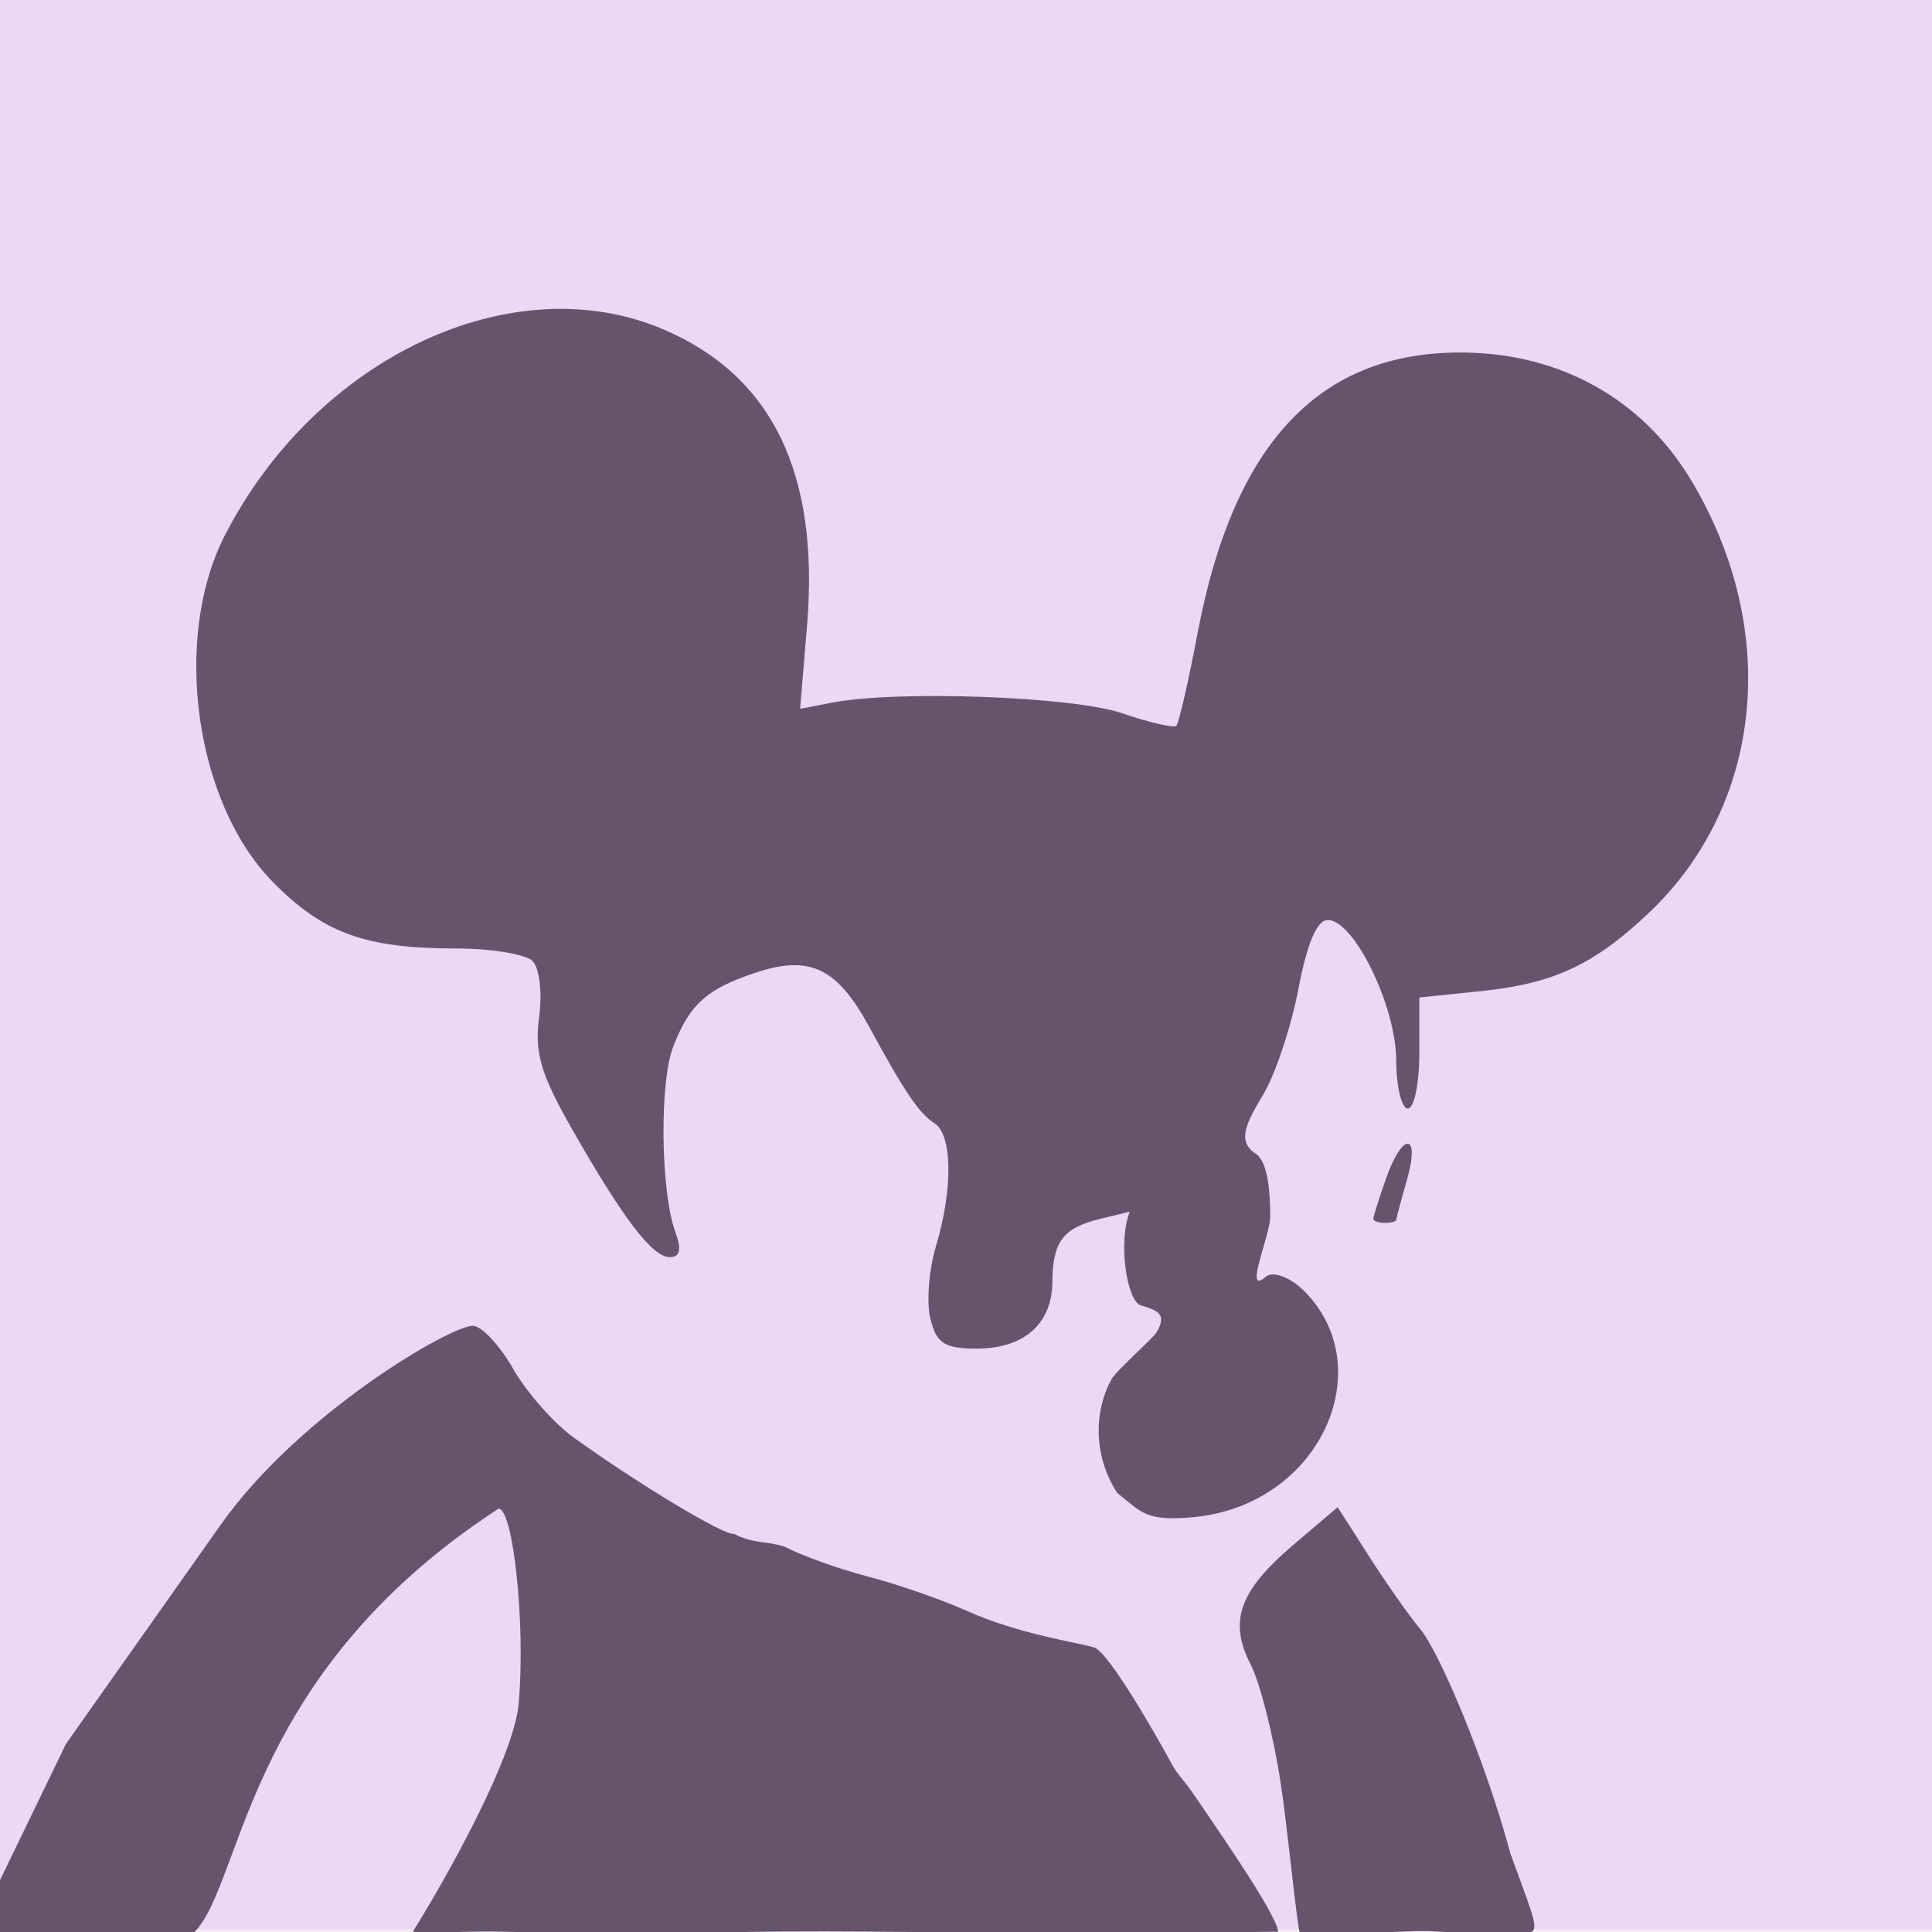
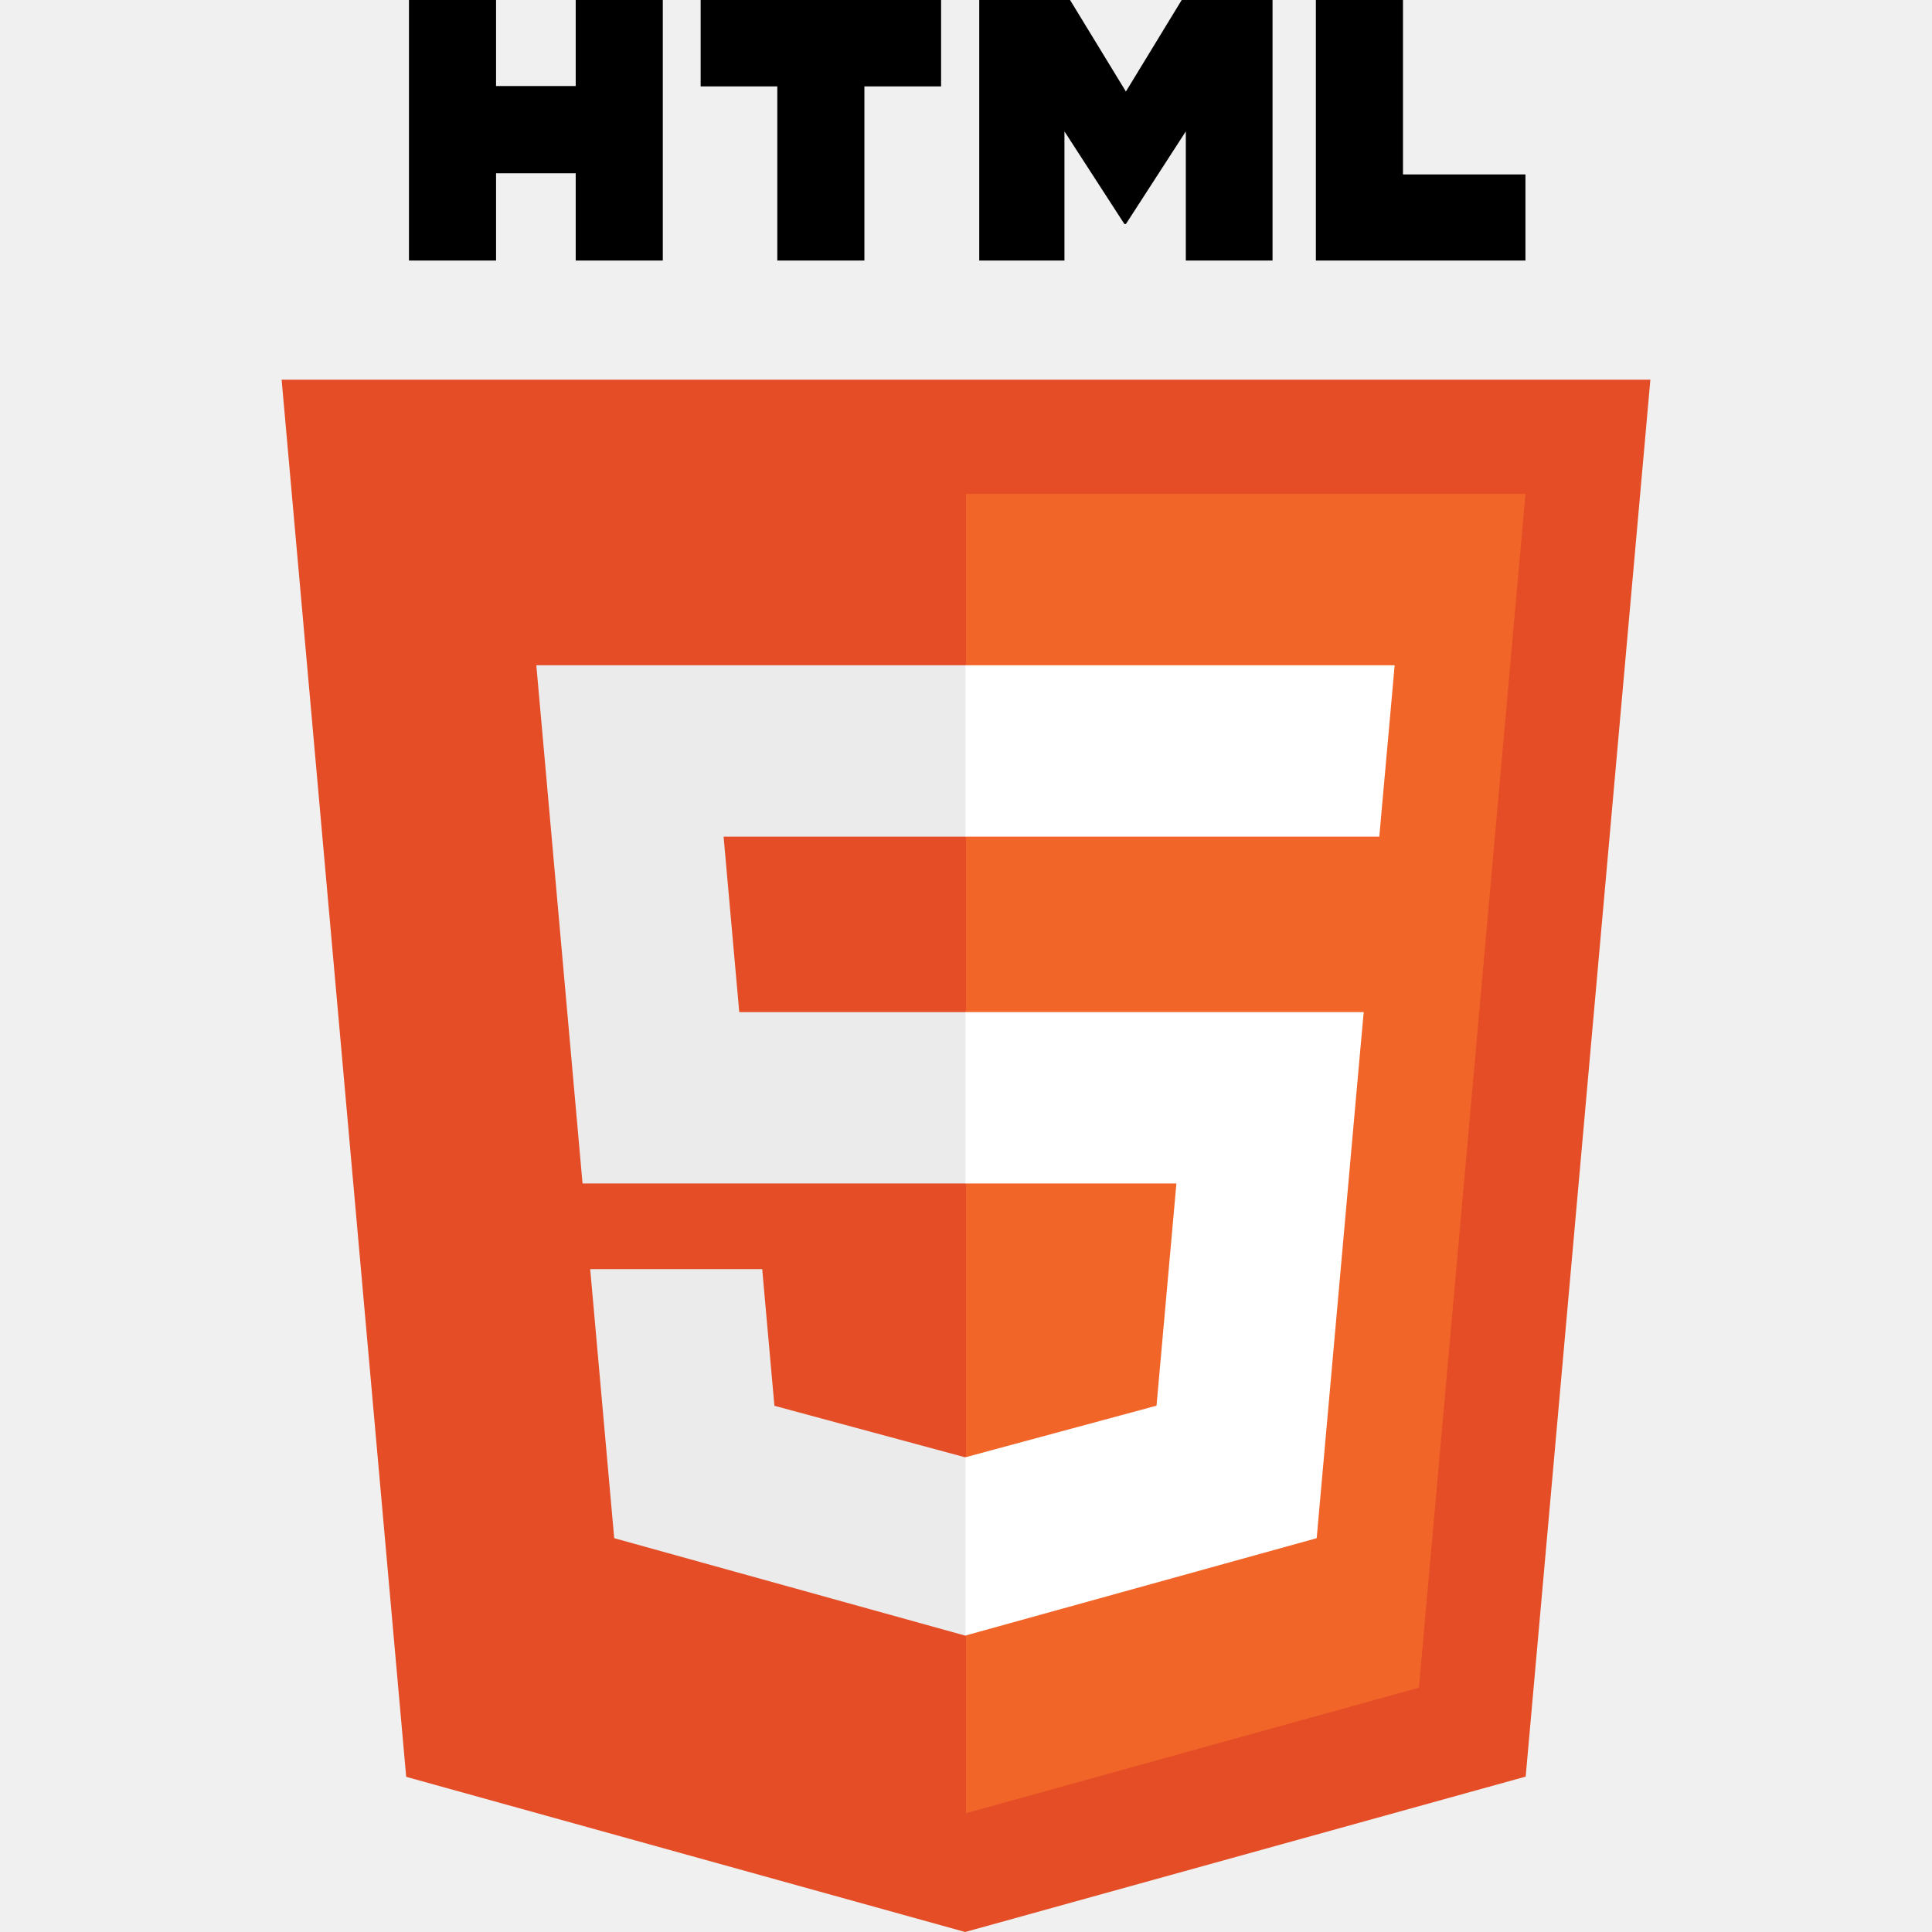
- <svg xmlns="http://www.w3.org/2000/svg" width="64px" height="64px" id="svg3959" version="1.1">
-   <defs id="defs3961">
-     <filter id="filter3061" color-interpolation-filters="sRGB">
-       <feGaussianBlur id="feGaussianBlur3063" result="result6" stdDeviation="1.5" />
-       <feComposite id="feComposite3065" in2="result6" operator="atop" in="SourceGraphic" result="result8" />
-       <feComposite id="feComposite3067" in2="SourceAlpha" in="result8" operator="atop" result="result9" />
-     </filter>
-   </defs>
-   <g id="layer1">
-     <rect style="fill:#eed7f4;fill-opacity:1;fill-rule:nonzero;stroke:none" id="rect3469" width="64.523" height="63.905" x="-0.177" y="0.007" />
-     <path id="path3957" style="fill:#67536c" d="m 13.677,63.986 c 0.979,-1.553 3.347,-5.721 3.506,-7.563 0.229,-2.65 -0.184,-6.447 -0.668,-6.447 C 7.756,55.68 8.085,62.832 6.251,64.172 l -3.367,0.047 -3.082,-0.058 0.041,-1.553 2.342,-4.839 5.121,-7.252 c 2.609,-3.695 7.616,-6.599 8.355,-6.599 0.289,0 0.89,0.639 1.334,1.42 0.444,0.781 1.353,1.811 2.019,2.29 2.158,1.55 5.003,3.26 5.296,3.182 0.665,0.338 1.028,0.224 1.668,0.421 0.598,0.308 1.856,0.758 2.797,1.001 0.94,0.243 2.394,0.747 3.23,1.121 1.763,0.789 3.629,1.04 4.238,1.221 0.494,0.147 2.169,3.107 2.568,3.855 0.183,0.343 0.465,0.608 0.731,1.009 0.426,0.643 2.734,3.907 2.801,4.551 -2.485,0.043 -4.873,0.024 -7.391,0.034 -4.021,0.015 -8.236,-0.116 -12.061,0.023 -2.16,0.079 -4.211,-0.018 -6.126,-0.054 -0.643,-0.012 -1.249,-0.002 -1.875,0.015 -0.399,0.011 -0.824,0.07 -1.211,-0.021 z m 29.384,0.058 c -0.112,-0.364 -0.399,-3.417 -0.637,-4.979 -0.238,-1.562 -0.685,-3.327 -0.992,-3.922 -0.74,-1.433 -0.383,-2.441 1.403,-3.96 l 1.476,-1.255 1.046,1.634 c 0.575,0.899 1.331,1.975 1.681,2.391 0.65,0.775 2.186,4.42 2.996,7.448 0.88,2.421 1.033,2.625 0.432,2.645 -0.514,0.017 -1.597,0.009 -3.063,-0.071 -0.476,-0.026 -1.813,0.057 -2.904,0.075 -0.635,0.01 -1.187,-0.105 -1.438,-0.005 z m -6.046,-14.581 c -0.746,-1.135 -0.825,-2.603 -0.201,-3.763 0.166,-0.309 1.376,-1.354 1.504,-1.574 0.326,-0.559 0.083,-0.713 -0.51,-0.878 -0.462,-0.091 -0.792,-2.064 -0.383,-3.11 l -1,0.244 c -1.211,0.295 -1.556,0.756 -1.564,2.088 -0.008,1.38 -0.941,2.204 -2.496,2.204 -1.077,0 -1.337,-0.165 -1.543,-0.981 -0.136,-0.54 -0.054,-1.624 0.183,-2.411 0.566,-1.883 0.546,-3.692 -0.045,-4.068 -0.513,-0.327 -0.989,-1.031 -2.182,-3.225 -1.045,-1.922 -1.954,-2.357 -3.716,-1.778 -1.653,0.544 -2.223,1.056 -2.769,2.485 -0.45,1.18 -0.407,4.776 0.073,6.096 0.219,0.602 0.167,0.852 -0.179,0.852 -0.579,0 -1.547,-1.272 -3.266,-4.291 -1.009,-1.773 -1.219,-2.494 -1.062,-3.657 0.109,-0.811 0.012,-1.63 -0.22,-1.862 -0.228,-0.228 -1.365,-0.414 -2.526,-0.414 -3.025,0 -4.427,-0.513 -6.102,-2.233 -2.562,-2.631 -3.304,-8.059 -1.564,-11.449 3.035,-5.916 9.549,-8.967 14.553,-6.817 3.589,1.542 5.152,4.78 4.734,9.808 l -0.229,2.752 1.041,-0.203 c 2.153,-0.42 8.005,-0.208 9.629,0.35 0.903,0.31 1.71,0.496 1.793,0.413 0.083,-0.083 0.401,-1.469 0.706,-3.079 1.198,-6.322 4.067,-9.341 8.824,-9.284 3.212,0.038 5.907,1.549 7.51,4.209 2.973,4.934 2.418,10.738 -1.371,14.338 -1.821,1.73 -3.166,2.359 -5.573,2.607 l -2.047,0.211 0,1.84 c 0,1.012 -0.171,1.84 -0.38,1.84 -0.209,0 -0.383,-0.724 -0.386,-1.609 -0.007,-1.79 -1.399,-4.639 -2.266,-4.639 -0.357,0 -0.684,0.766 -0.971,2.272 -0.238,1.25 -0.759,2.822 -1.159,3.494 -0.607,1.019 -0.875,1.568 -0.252,1.983 0.417,0.278 0.475,1.354 0.475,2.078 0,0.617 -0.898,2.651 -0.152,1.994 0.242,-0.213 0.835,0.023 1.292,0.485 2.534,2.563 0.489,7.142 -3.77,7.485 -1.485,0.12 -1.625,-0.155 -2.429,-0.804 z m 8.478,-9.087 c 0,-0.073 0.188,-0.669 0.417,-1.325 0.551,-1.574 1.151,-1.543 0.696,0.036 -0.194,0.676 -0.353,1.272 -0.353,1.325 0,0.053 -0.171,0.097 -0.38,0.097 -0.209,0 -0.38,-0.06 -0.38,-0.133 z" />
-   </g>
-   <g id="g2994" />
+ <svg xmlns="http://www.w3.org/2000/svg" viewBox="0 0 512 512">
+   <polygon fill="#E44D26" points="107.644,470.877 74.633,100.62 437.367,100.62 404.321,470.819 255.778,512" />
+   <polygon fill="#F16529" points="256,480.523 376.03,447.246 404.27,130.894 256,130.894" />
+   <polygon fill="#EBEBEB" points="256,268.217 195.91,268.217 191.76,221.716 256,221.716 256,176.305 255.843,176.305 142.132,176.305 143.219,188.488 154.38,313.627 256,313.627" />
+   <polygon fill="#EBEBEB" points="256,386.153 255.801,386.206 205.227,372.55 201.994,336.333 177.419,336.333 156.409,336.333 162.771,407.634 255.791,433.457 256,433.399" />
+   <path d="M108.382,0h23.077v22.8h21.11V0h23.078v69.044H152.57v-23.12h-21.11v23.12h-23.077V0z" />
+   <path d="M205.994,22.896h-20.316V0h63.72v22.896h-20.325v46.148h-23.078V22.896z" />
+   <path d="M259.511,0h24.063l14.802,24.26L313.163,0h24.072v69.044h-22.982V34.822l-15.877,24.549h-0.397l-15.888-24.549v34.222h-22.58V0z" />
+   <path d="M348.72,0h23.084v46.222h32.453v22.822H348.72V0z" />
+   <polygon fill="#FFFFFF" points="255.843,268.217 255.843,313.627 311.761,313.627 306.49,372.521 255.843,386.191 255.843,433.435 348.937,407.634 349.62,399.962 360.291,280.411 361.399,268.217 349.162,268.217" />
+   <polygon fill="#FFFFFF" points="255.843,176.305 255.843,204.509 255.843,221.605 255.843,221.716 365.385,221.716 365.385,221.716 365.531,221.716 366.442,211.509 368.511,188.488 369.597,176.305" />
</svg>
